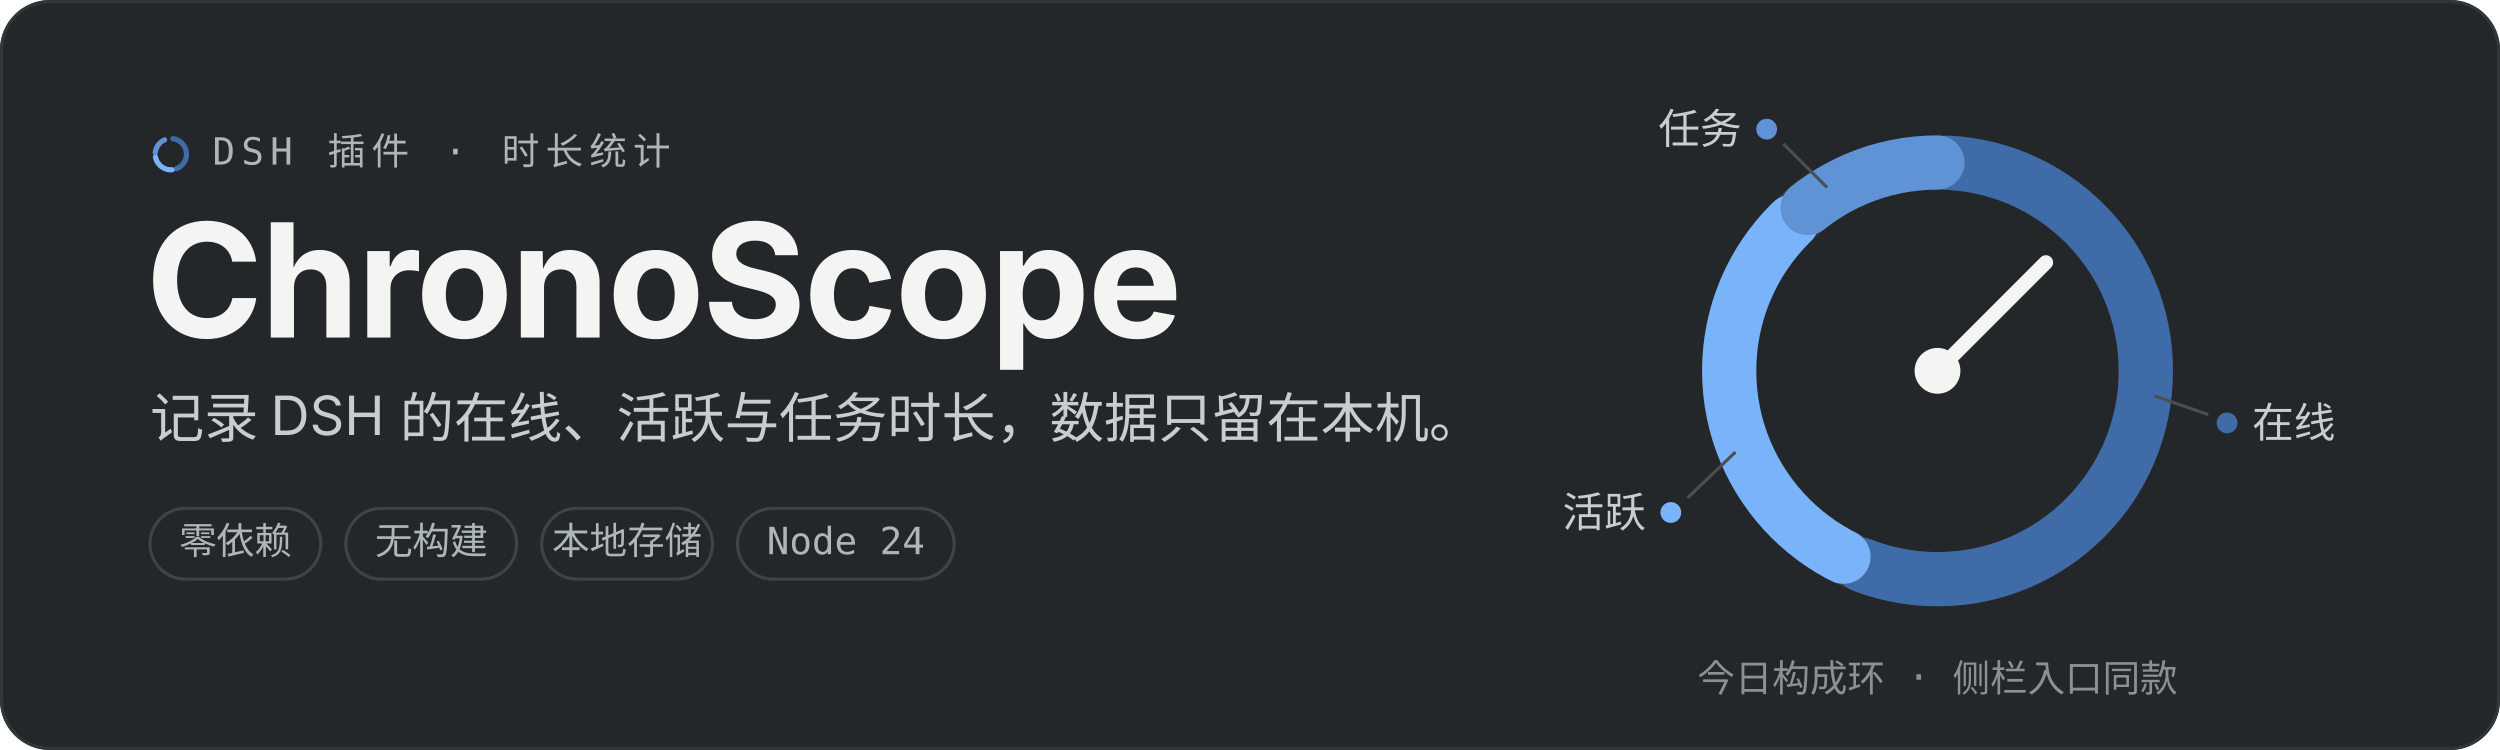
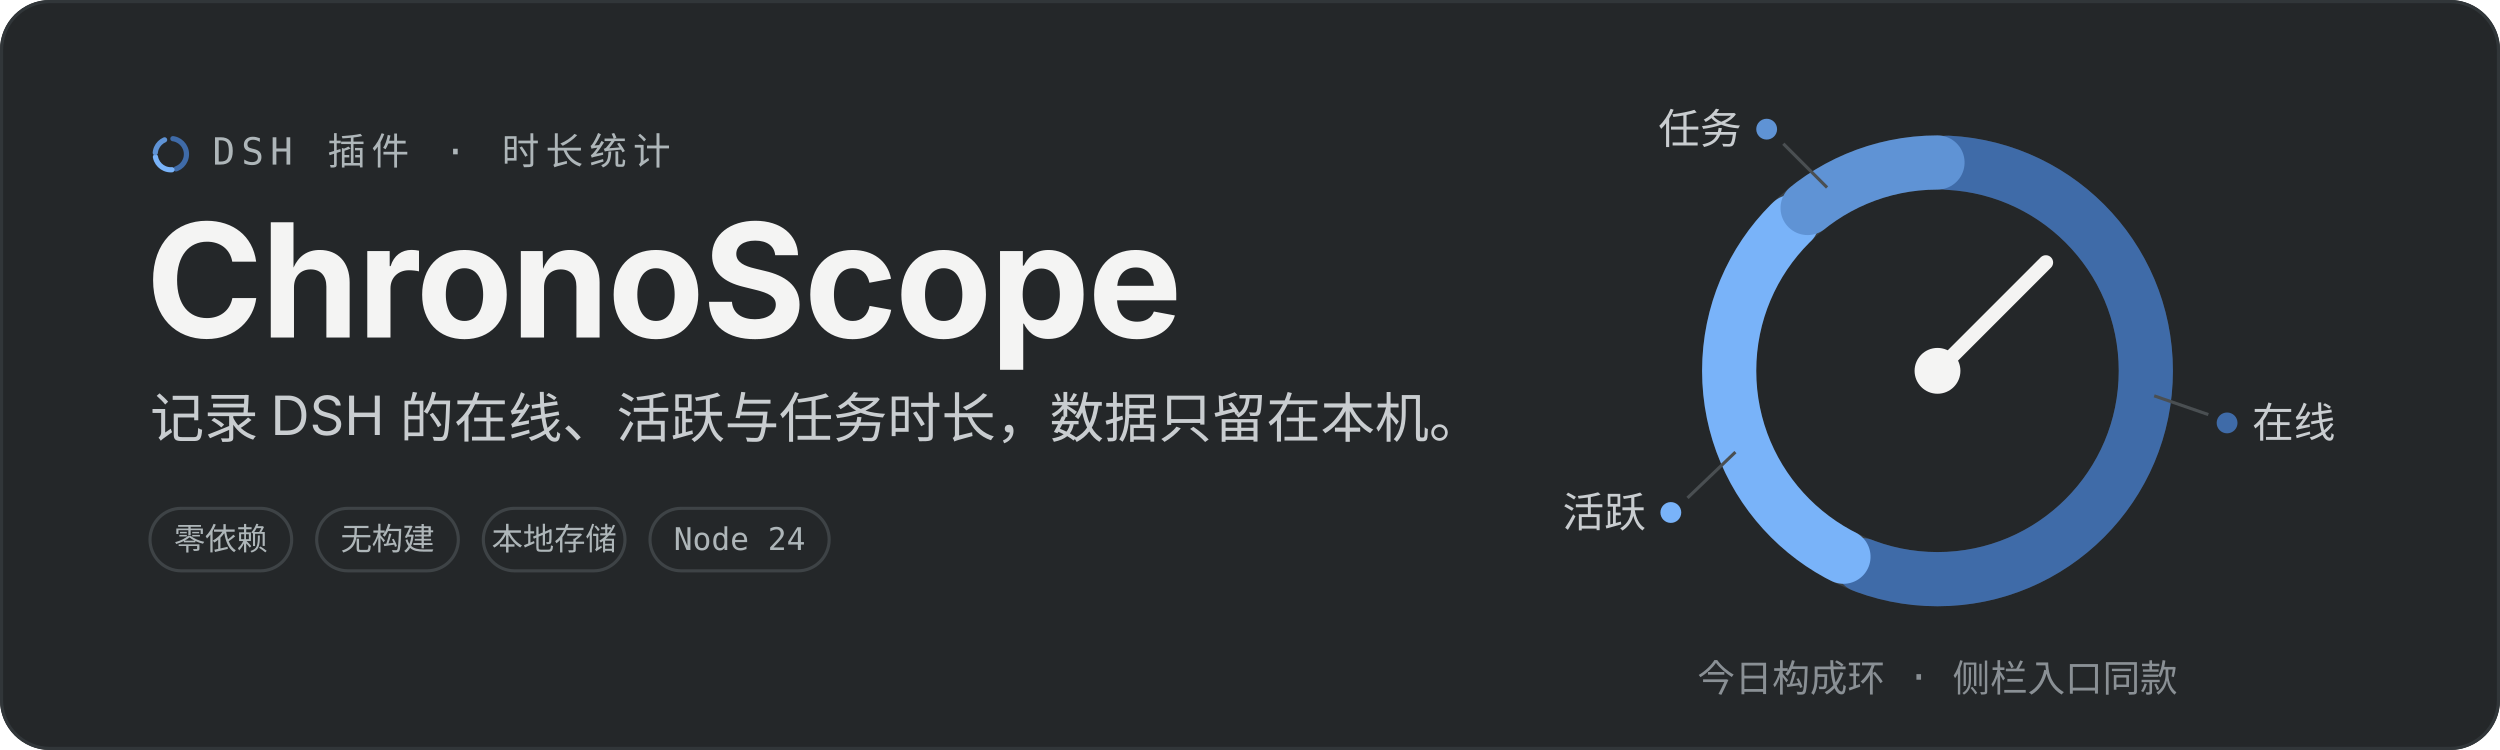
<svg xmlns="http://www.w3.org/2000/svg" width="1200" height="360" viewBox="0 0 1200 360" role="img" aria-labelledby="hero-title hero-desc">
  <defs />
  <rect width="1200" height="360" rx="24" fill="#242729" />
  <rect x="0.75" y="0.75" width="1198.5" height="358.5" rx="23.25" fill="none" stroke="#313639" stroke-width="1.5" />
  <g id="title-block">
    <g transform="translate(72 64)">
      <g transform="rotate(-90 10 10)">
        <circle cx="10" cy="10" r="7.5" fill="none" stroke="#3f6ba8" stroke-width="2.5" stroke-linecap="round" pathLength="47" stroke-dasharray="20 27" stroke-dashoffset="-1" />
        <circle cx="10" cy="10" r="7.5" fill="none" stroke="#79B3F9" stroke-width="2.5" stroke-linecap="round" pathLength="47" stroke-dasharray="11 36" stroke-dashoffset="-23" />
        <circle cx="10" cy="10" r="7.5" fill="none" stroke="#5F93D5" stroke-width="2.5" stroke-linecap="round" pathLength="47" stroke-dasharray="8 39" stroke-dashoffset="-36" />
      </g>
      <text x="30" y="15" font-family="ui-monospace, 'Cascadia Mono', Consolas, 'SFMono-Regular', Menlo, monospace" font-size="18" letter-spacing="3" fill="#aeb6b9">DSH 插件 · 时长统计</text>
    </g>
    <text x="70" y="162" font-family="-apple-system, BlinkMacSystemFont, 'Segoe UI', 'PingFang SC', 'Microsoft YaHei', sans-serif" font-size="76" font-weight="700" letter-spacing="-1" fill="#f4f4f3">ChronoScope</text>
    <text x="72" y="210" font-family="-apple-system, BlinkMacSystemFont, 'Segoe UI', 'PingFang SC', 'Microsoft YaHei', sans-serif" font-size="26" fill="#c9cdd0">记录 DSH 的在线、活跃与任务时长，数据只留在本机。</text>
-     <g id="meta-chips" font-family="ui-monospace, 'Cascadia Mono', Consolas, 'SFMono-Regular', Menlo, monospace" font-size="18" fill="#aeb6b9">
-       <rect x="72" y="244" width="82" height="34" rx="17" fill="none" stroke="#3e4346" stroke-width="1.5" />
-       <text x="113" y="266" text-anchor="middle">零依赖</text>
-       <rect x="166" y="244" width="82" height="34" rx="17" fill="none" stroke="#3e4346" stroke-width="1.5" />
-       <text x="207" y="266" text-anchor="middle">无构建</text>
-       <rect x="260" y="244" width="82" height="34" rx="17" fill="none" stroke="#3e4346" stroke-width="1.5" />
-       <text x="301" y="266" text-anchor="middle">本地存储</text>
-       <rect x="354" y="244" width="104" height="34" rx="17" fill="none" stroke="#3e4346" stroke-width="1.5" />
-       <text x="406" y="266" text-anchor="middle">Node 24</text>
+     <g id="meta-chips" font-family="ui-monospace, 'Cascadia Mono', Consolas, 'SFMono-Regular', Menlo, monospace" font-size="15" fill="#aeb6b9">
+       <rect x="72" y="244" width="68" height="30" rx="15" fill="none" stroke="#3e4346" stroke-width="1.5" />
+       <text x="106" y="264" text-anchor="middle">零依赖</text>
+       <rect x="152" y="244" width="68" height="30" rx="15" fill="none" stroke="#3e4346" stroke-width="1.5" />
+       <text x="186" y="264" text-anchor="middle">无构建</text>
+       <rect x="232" y="244" width="68" height="30" rx="15" fill="none" stroke="#3e4346" stroke-width="1.5" />
+       <text x="266" y="264" text-anchor="middle">本地存储</text>
+       <rect x="312" y="244" width="86" height="30" rx="15" fill="none" stroke="#3e4346" stroke-width="1.5" />
+       <text x="355" y="264" text-anchor="middle">Node 24</text>
    </g>
  </g>
  <g id="composite-ring">
    <circle cx="930" cy="178" r="100" fill="none" stroke="#3a3f42" stroke-width="26" />
    <g transform="rotate(-90 930 178)">
      <circle cx="930" cy="178" r="100" fill="none" stroke="#3f6ba8" stroke-width="26" stroke-linecap="round" pathLength="660" stroke-dasharray="346 314" stroke-dashoffset="-5" />
      <circle cx="930" cy="178" r="100" fill="none" stroke="#79B3F9" stroke-width="26" stroke-linecap="round" pathLength="660" stroke-dasharray="190 470" stroke-dashoffset="-361" />
      <circle cx="930" cy="178" r="100" fill="none" stroke="#5F93D5" stroke-width="26" stroke-linecap="round" pathLength="660" stroke-dasharray="89 571" stroke-dashoffset="-561" />
    </g>
    <path d="M930 178 982 126" fill="none" stroke="#f4f4f3" stroke-width="7" stroke-linecap="round" />
    <circle cx="930" cy="178" r="11" fill="#f4f4f3" />
    <g font-family="-apple-system, BlinkMacSystemFont, 'Segoe UI', 'PingFang SC', 'Microsoft YaHei', sans-serif" font-size="20">
      <g id="label-online">
        <path d="M1034 190 1060 199" stroke="#4a4f52" stroke-width="1.5" fill="none" />
        <circle cx="1069" cy="203" r="5" fill="#3f6ba8" />
        <text x="1081" y="210" fill="#c9cdd0">在线</text>
      </g>
      <g id="label-active">
        <path d="M833 217 810 239" stroke="#4a4f52" stroke-width="1.5" fill="none" />
        <circle cx="802" cy="246" r="5" fill="#79B3F9" />
        <text x="790" y="253" text-anchor="end" fill="#c9cdd0">活跃</text>
      </g>
      <g id="label-task">
        <path d="M877 90 856 69" stroke="#4a4f52" stroke-width="1.5" fill="none" />
        <circle cx="848" cy="62" r="5" fill="#5F93D5" />
        <text x="836" y="69" text-anchor="end" fill="#c9cdd0">任务</text>
      </g>
    </g>
    <text x="930" y="332" text-anchor="middle" font-family="ui-monospace, 'Cascadia Mono', Consolas, 'SFMono-Regular', Menlo, monospace" font-size="18" fill="#8a9095">今日构成环 · 侧栏入口同款</text>
  </g>
</svg>
